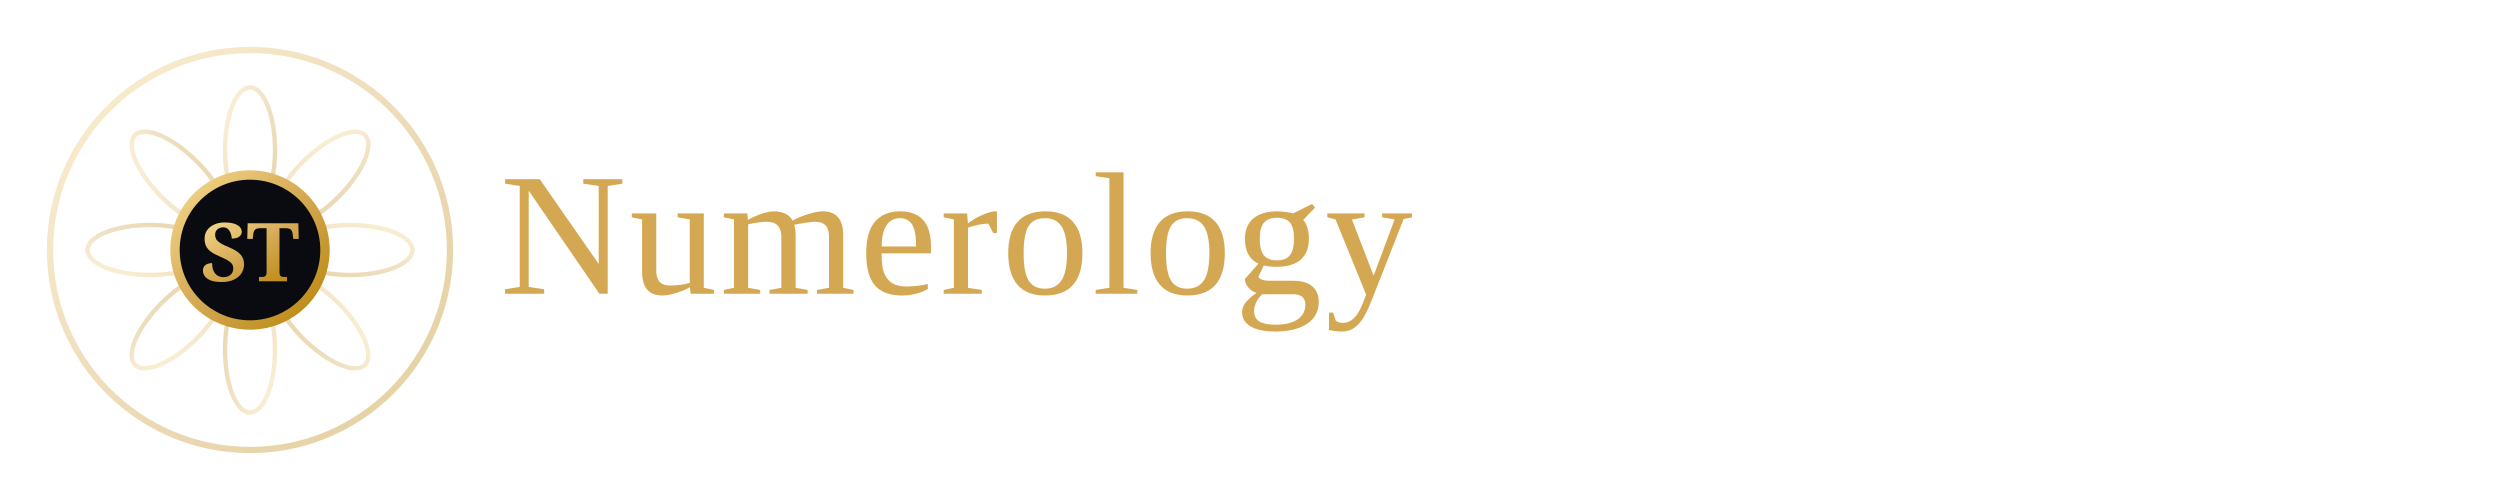
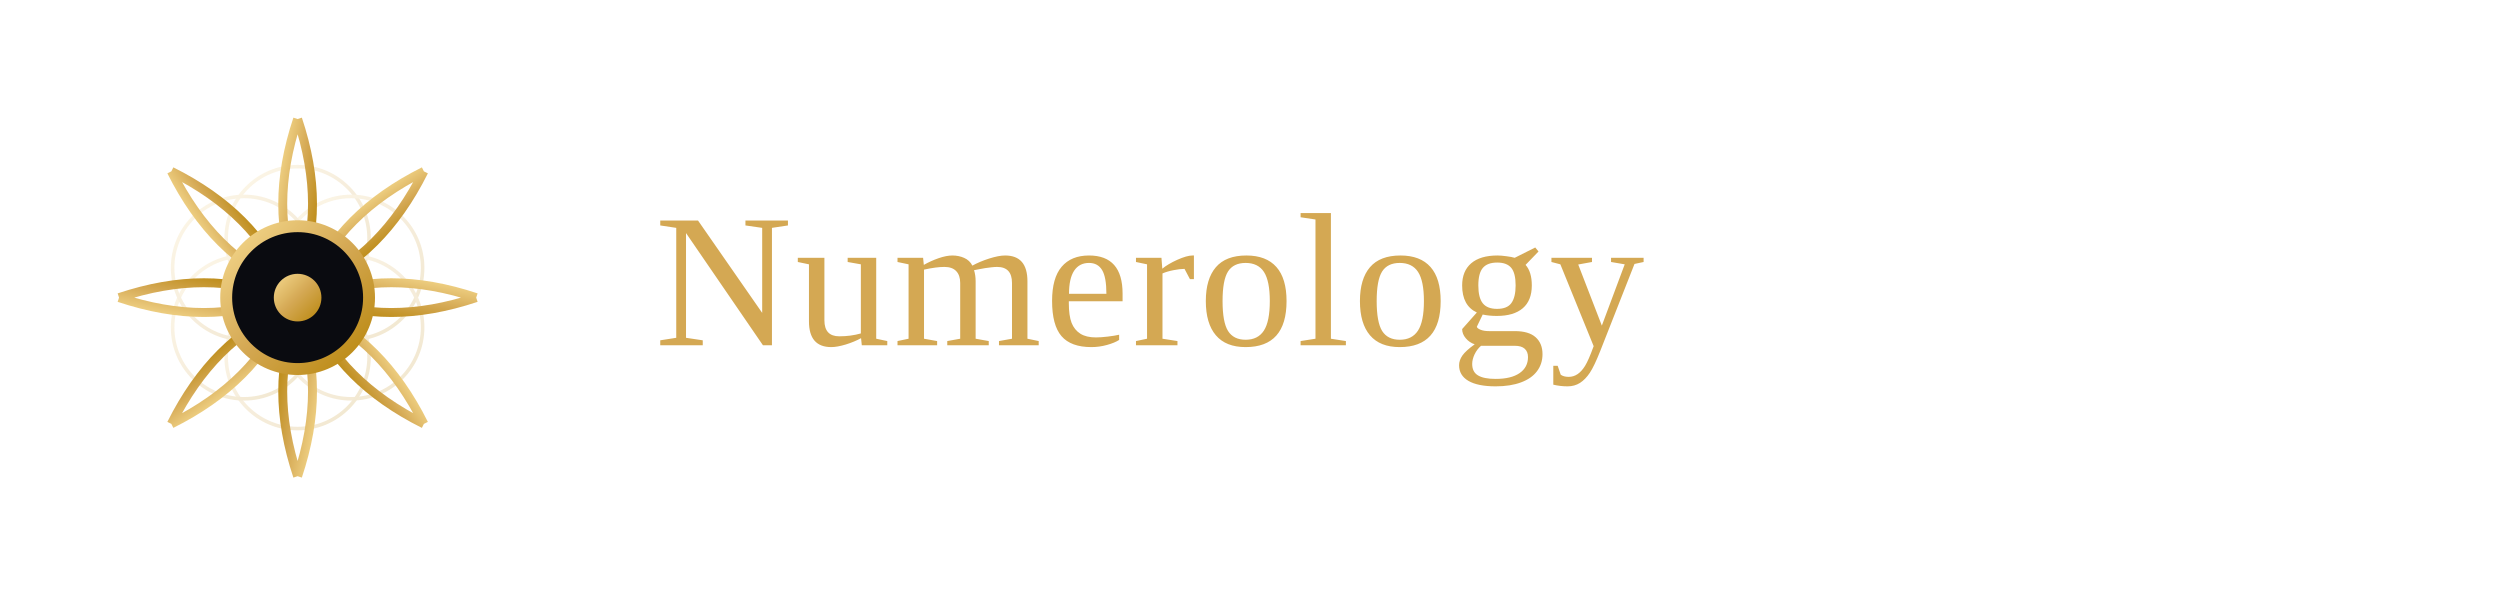
- <svg xmlns="http://www.w3.org/2000/svg" viewBox="0 0 400 80" width="400" height="80">
+ <svg xmlns="http://www.w3.org/2000/svg" viewBox="0 0 420 100" width="420" height="100">
  <defs>
    <linearGradient id="goldGrad" x1="0%" y1="0%" x2="100%" y2="100%">
      <stop offset="0%" style="stop-color:#F5D98E;stop-opacity:1" />
      <stop offset="50%" style="stop-color:#D4A853;stop-opacity:1" />
      <stop offset="100%" style="stop-color:#B8860B;stop-opacity:1" />
    </linearGradient>
  </defs>
-   <circle cx="40" cy="40" r="32" fill="none" stroke="url(#goldGrad)" stroke-width="1" opacity="0.4" />
-   <ellipse cx="40" cy="24" rx="4" ry="10" fill="none" stroke="url(#goldGrad)" stroke-width="0.7" opacity="0.35" transform="rotate(0 40 40)" />
-   <ellipse cx="40" cy="24" rx="4" ry="10" fill="none" stroke="url(#goldGrad)" stroke-width="0.7" opacity="0.35" transform="rotate(45 40 40)" />
-   <ellipse cx="40" cy="24" rx="4" ry="10" fill="none" stroke="url(#goldGrad)" stroke-width="0.7" opacity="0.35" transform="rotate(90 40 40)" />
-   <ellipse cx="40" cy="24" rx="4" ry="10" fill="none" stroke="url(#goldGrad)" stroke-width="0.7" opacity="0.35" transform="rotate(135 40 40)" />
-   <ellipse cx="40" cy="24" rx="4" ry="10" fill="none" stroke="url(#goldGrad)" stroke-width="0.7" opacity="0.35" transform="rotate(180 40 40)" />
-   <ellipse cx="40" cy="24" rx="4" ry="10" fill="none" stroke="url(#goldGrad)" stroke-width="0.7" opacity="0.35" transform="rotate(225 40 40)" />
-   <ellipse cx="40" cy="24" rx="4" ry="10" fill="none" stroke="url(#goldGrad)" stroke-width="0.7" opacity="0.35" transform="rotate(270 40 40)" />
-   <ellipse cx="40" cy="24" rx="4" ry="10" fill="none" stroke="url(#goldGrad)" stroke-width="0.7" opacity="0.35" transform="rotate(315 40 40)" />
-   <circle cx="40" cy="40" r="12" fill="#0A0B10" stroke="url(#goldGrad)" stroke-width="1.5" />
-   <text x="40" y="45" text-anchor="middle" font-family="Georgia, serif" font-size="13" font-weight="700" fill="url(#goldGrad)">ST</text>
-   <text x="80" y="47" font-family="Georgia, 'Times New Roman', serif" font-size="28" font-weight="400" fill="#D4A853" letter-spacing="0.5">Numerology</text>
+   <g transform="translate(5,5)">
+     <g opacity="0.2" stroke="url(#goldGrad)" stroke-width="0.6" fill="none">
+       <circle cx="45" cy="45" r="12" />
+       <circle cx="45" cy="35" r="12" />
+       <circle cx="54" cy="40" r="12" />
+       <circle cx="54" cy="50" r="12" />
+       <circle cx="45" cy="55" r="12" />
+       <circle cx="36" cy="50" r="12" />
+       <circle cx="36" cy="40" r="12" />
+     </g>
+     <g stroke="url(#goldGrad)" stroke-width="1.5" fill="none">
+       <path d="M45,15 Q50,30 45,42 Q40,30 45,15" />
+       <path d="M45,15 Q50,30 45,42 Q40,30 45,15" transform="rotate(45 45 45)" />
+       <path d="M45,15 Q50,30 45,42 Q40,30 45,15" transform="rotate(90 45 45)" />
+       <path d="M45,15 Q50,30 45,42 Q40,30 45,15" transform="rotate(135 45 45)" />
+       <path d="M45,15 Q50,30 45,42 Q40,30 45,15" transform="rotate(180 45 45)" />
+       <path d="M45,15 Q50,30 45,42 Q40,30 45,15" transform="rotate(225 45 45)" />
+       <path d="M45,15 Q50,30 45,42 Q40,30 45,15" transform="rotate(270 45 45)" />
+       <path d="M45,15 Q50,30 45,42 Q40,30 45,15" transform="rotate(315 45 45)" />
+     </g>
+     <circle cx="45" cy="45" r="12" fill="#0A0B10" stroke="url(#goldGrad)" stroke-width="2" />
+     <circle cx="45" cy="45" r="4" fill="url(#goldGrad)" />
+   </g>
+   <text x="110" y="58" font-family="Georgia, 'Times New Roman', serif" font-size="32" font-weight="400" fill="#D4A853" letter-spacing="0.5">Numerology</text>
</svg>
